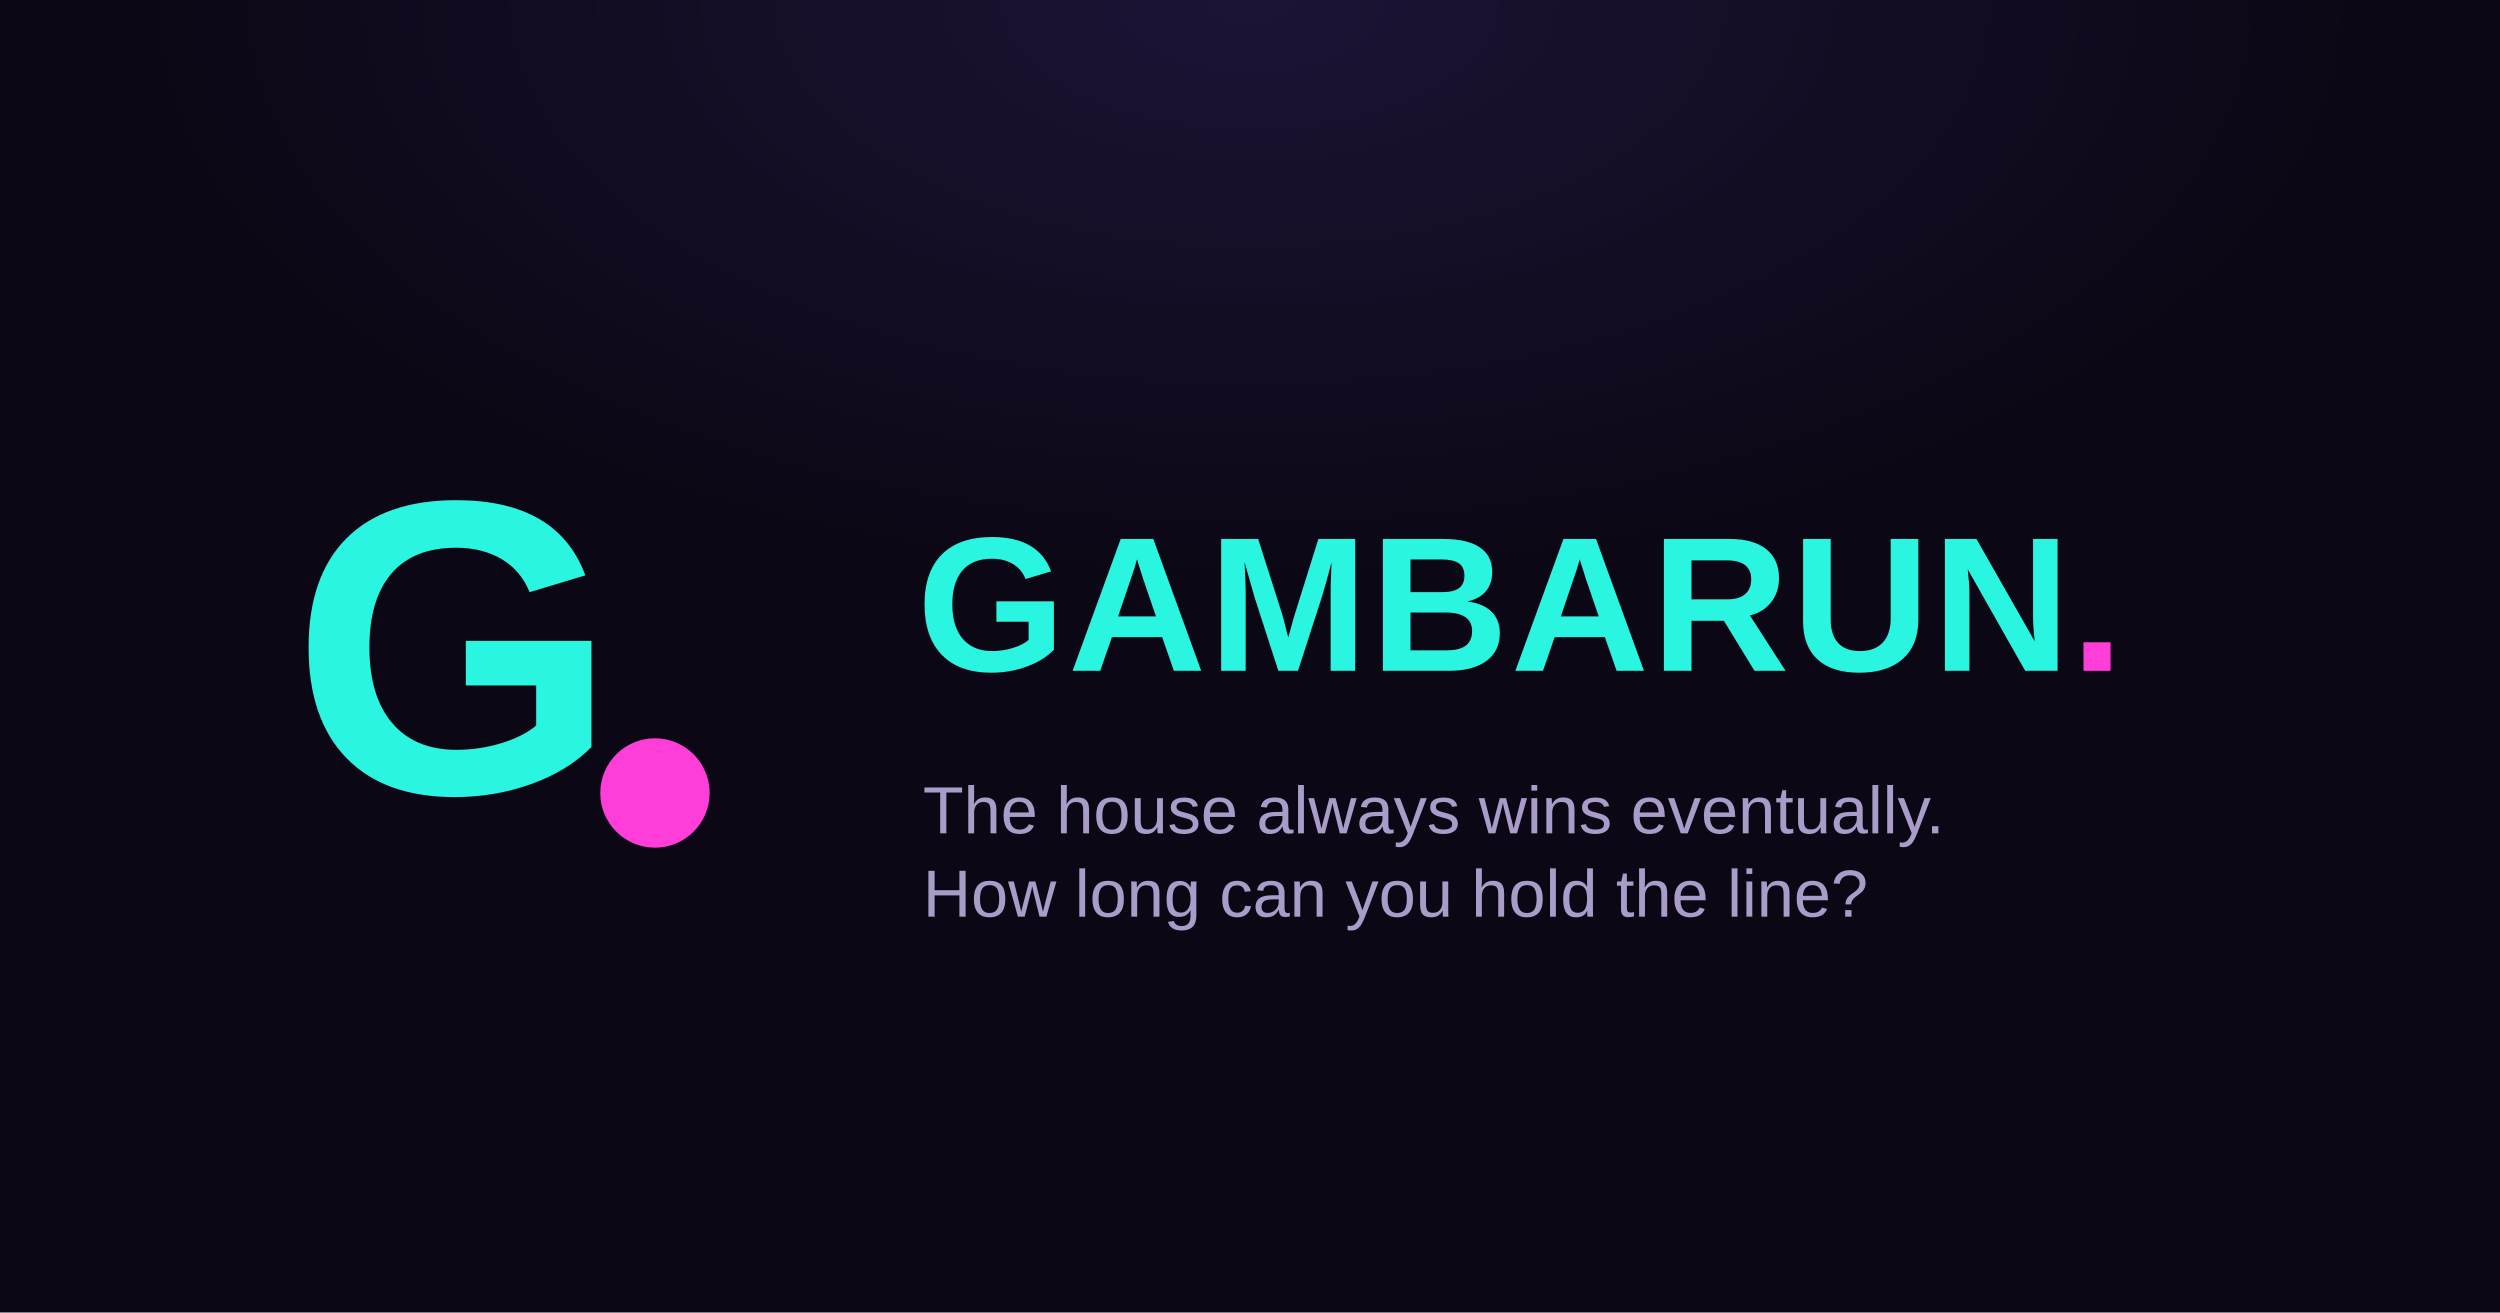
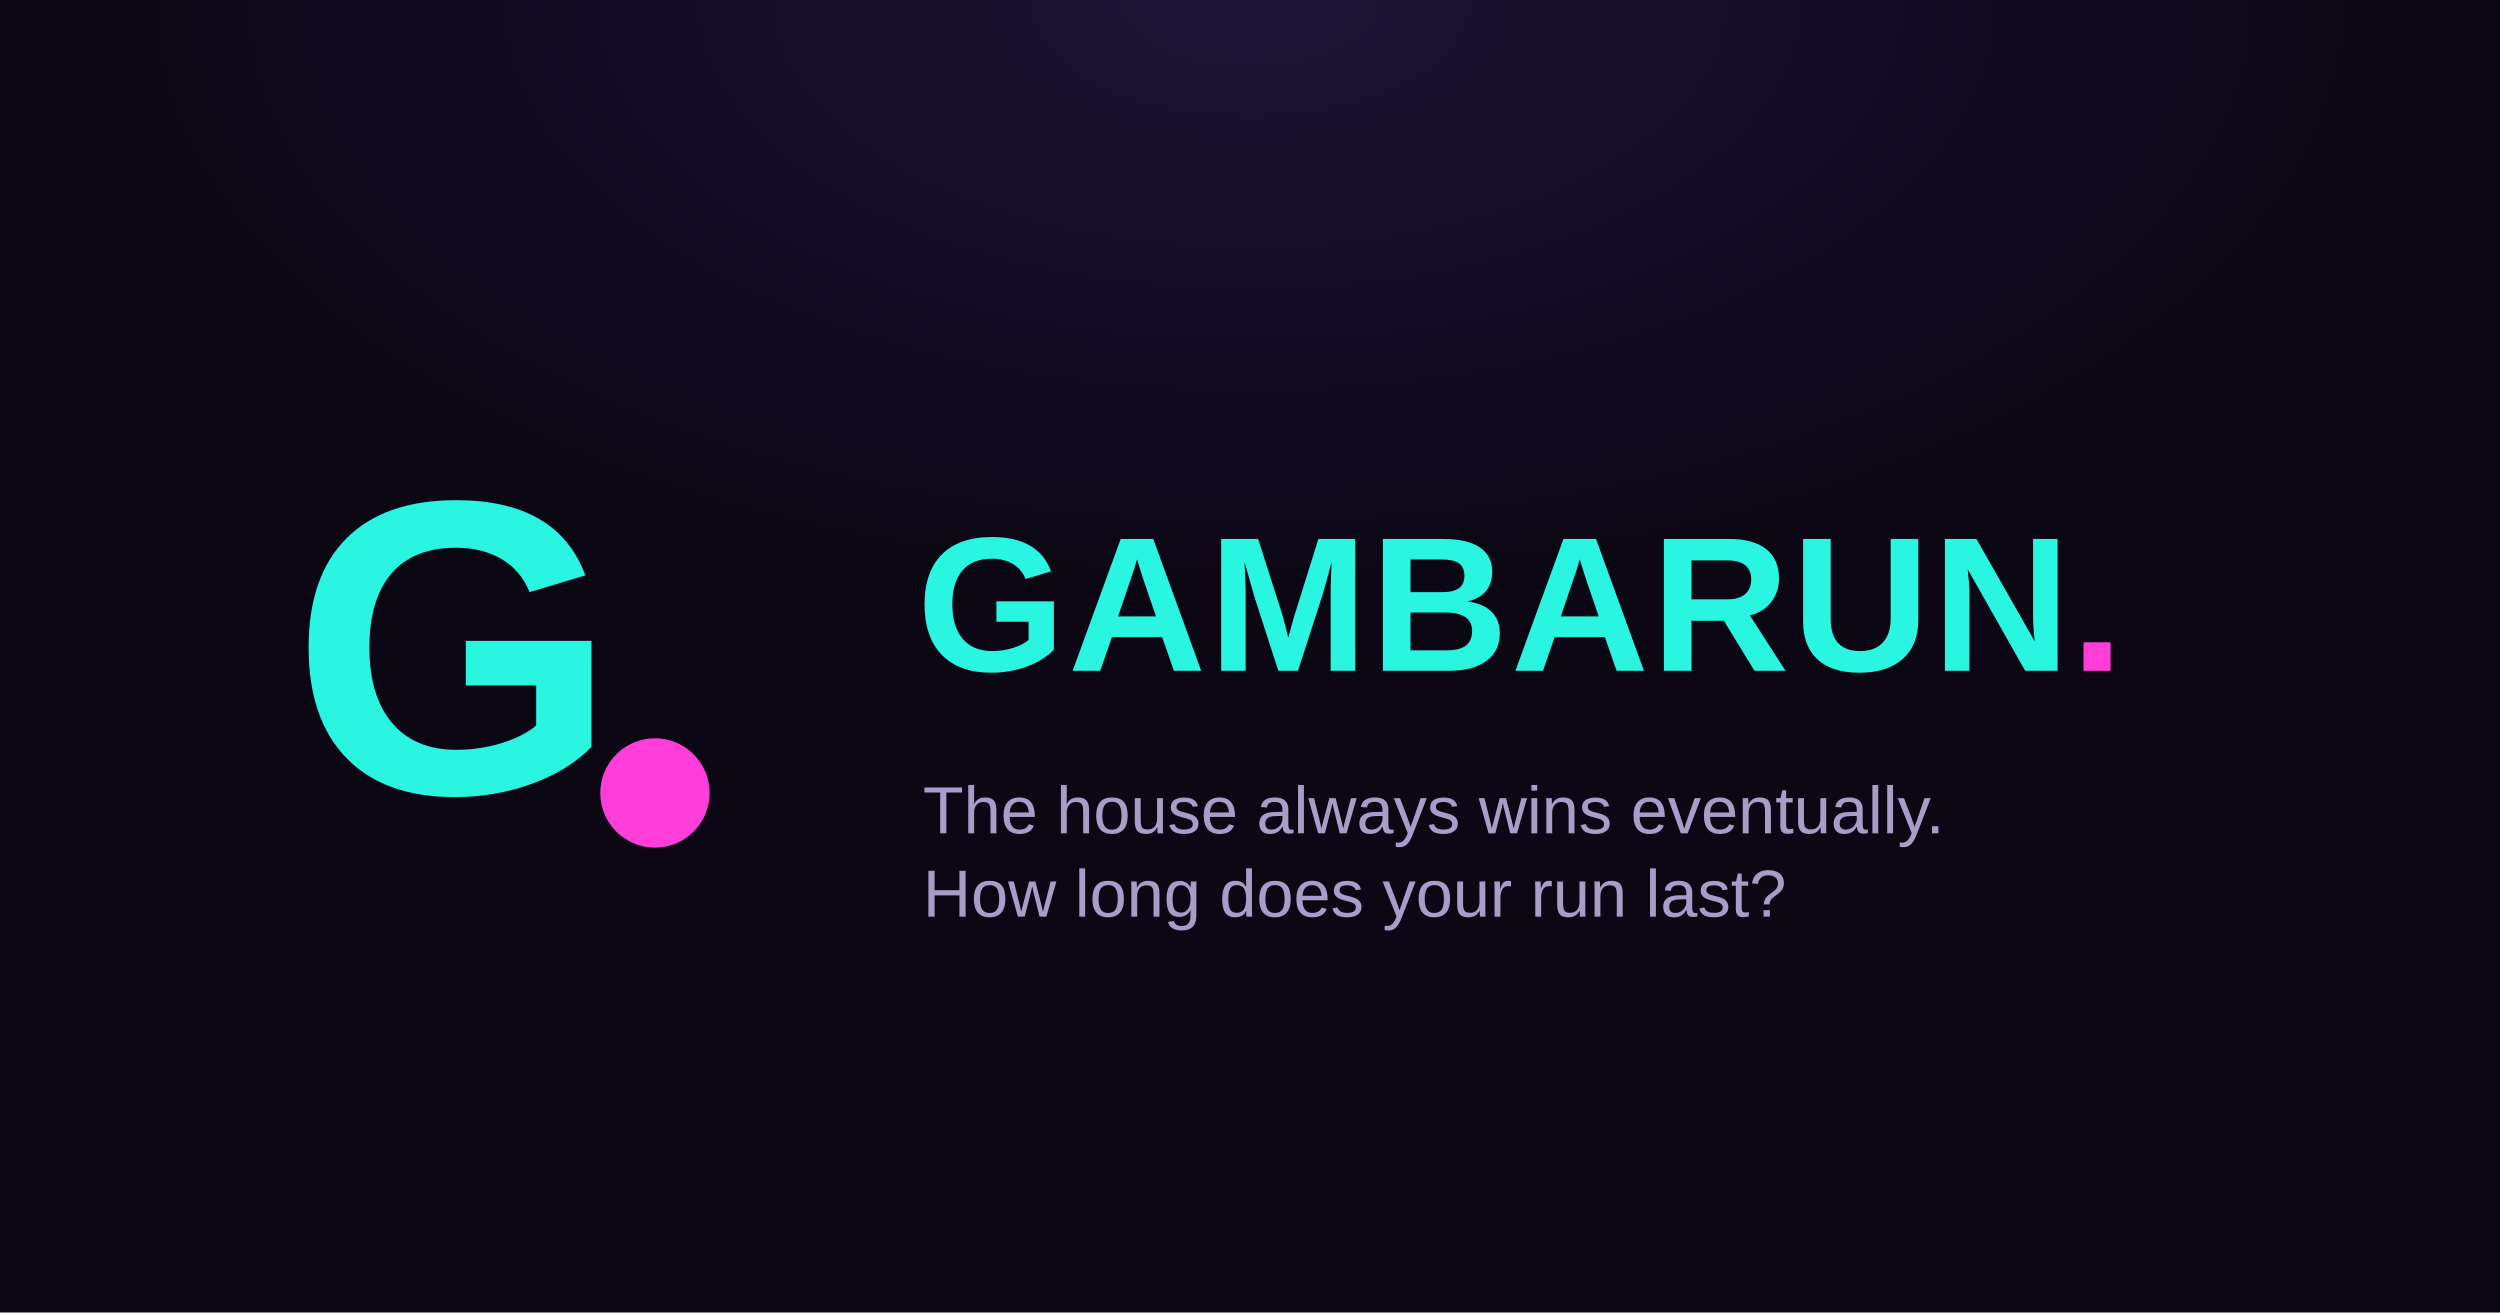
<svg xmlns="http://www.w3.org/2000/svg" viewBox="0 0 1200 630">
  <defs>
    <radialGradient id="bg" cx="50%" cy="0%" r="75%">
      <stop offset="0%" stop-color="#1c1436" />
      <stop offset="60%" stop-color="#0b0714" />
    </radialGradient>
  </defs>
  <rect x="0" y="0" width="1200" height="630" fill="url(#bg)" />
  <g transform="translate(100,175) scale(4.375)">
    <text x="27" y="47" font-family="'Segoe UI', Tahoma, Geneva, Arial, sans-serif" font-weight="700" font-size="46" text-anchor="middle" fill="#29f5e0">G</text>
    <circle cx="49" cy="47" r="6" fill="#ff3dd8" />
  </g>
  <text x="440" y="322" font-family="'Segoe UI', Tahoma, Geneva, Arial, sans-serif" font-weight="800" font-size="92" letter-spacing="1" fill="#29f5e0">GAMBARUN<tspan fill="#ff3dd8">.</tspan>
  </text>
  <text x="443" y="400" font-family="'Segoe UI', Tahoma, Geneva, Arial, sans-serif" font-size="32" fill="#a99cc9">The house always wins eventually.</text>
-   <text x="443" y="440" font-family="'Segoe UI', Tahoma, Geneva, Arial, sans-serif" font-size="32" fill="#a99cc9">How long can you hold the line?</text>
+   <text x="443" y="440" font-family="'Segoe UI', Tahoma, Geneva, Arial, sans-serif" font-size="32" fill="#a99cc9">How long does your run last?</text>
</svg>
